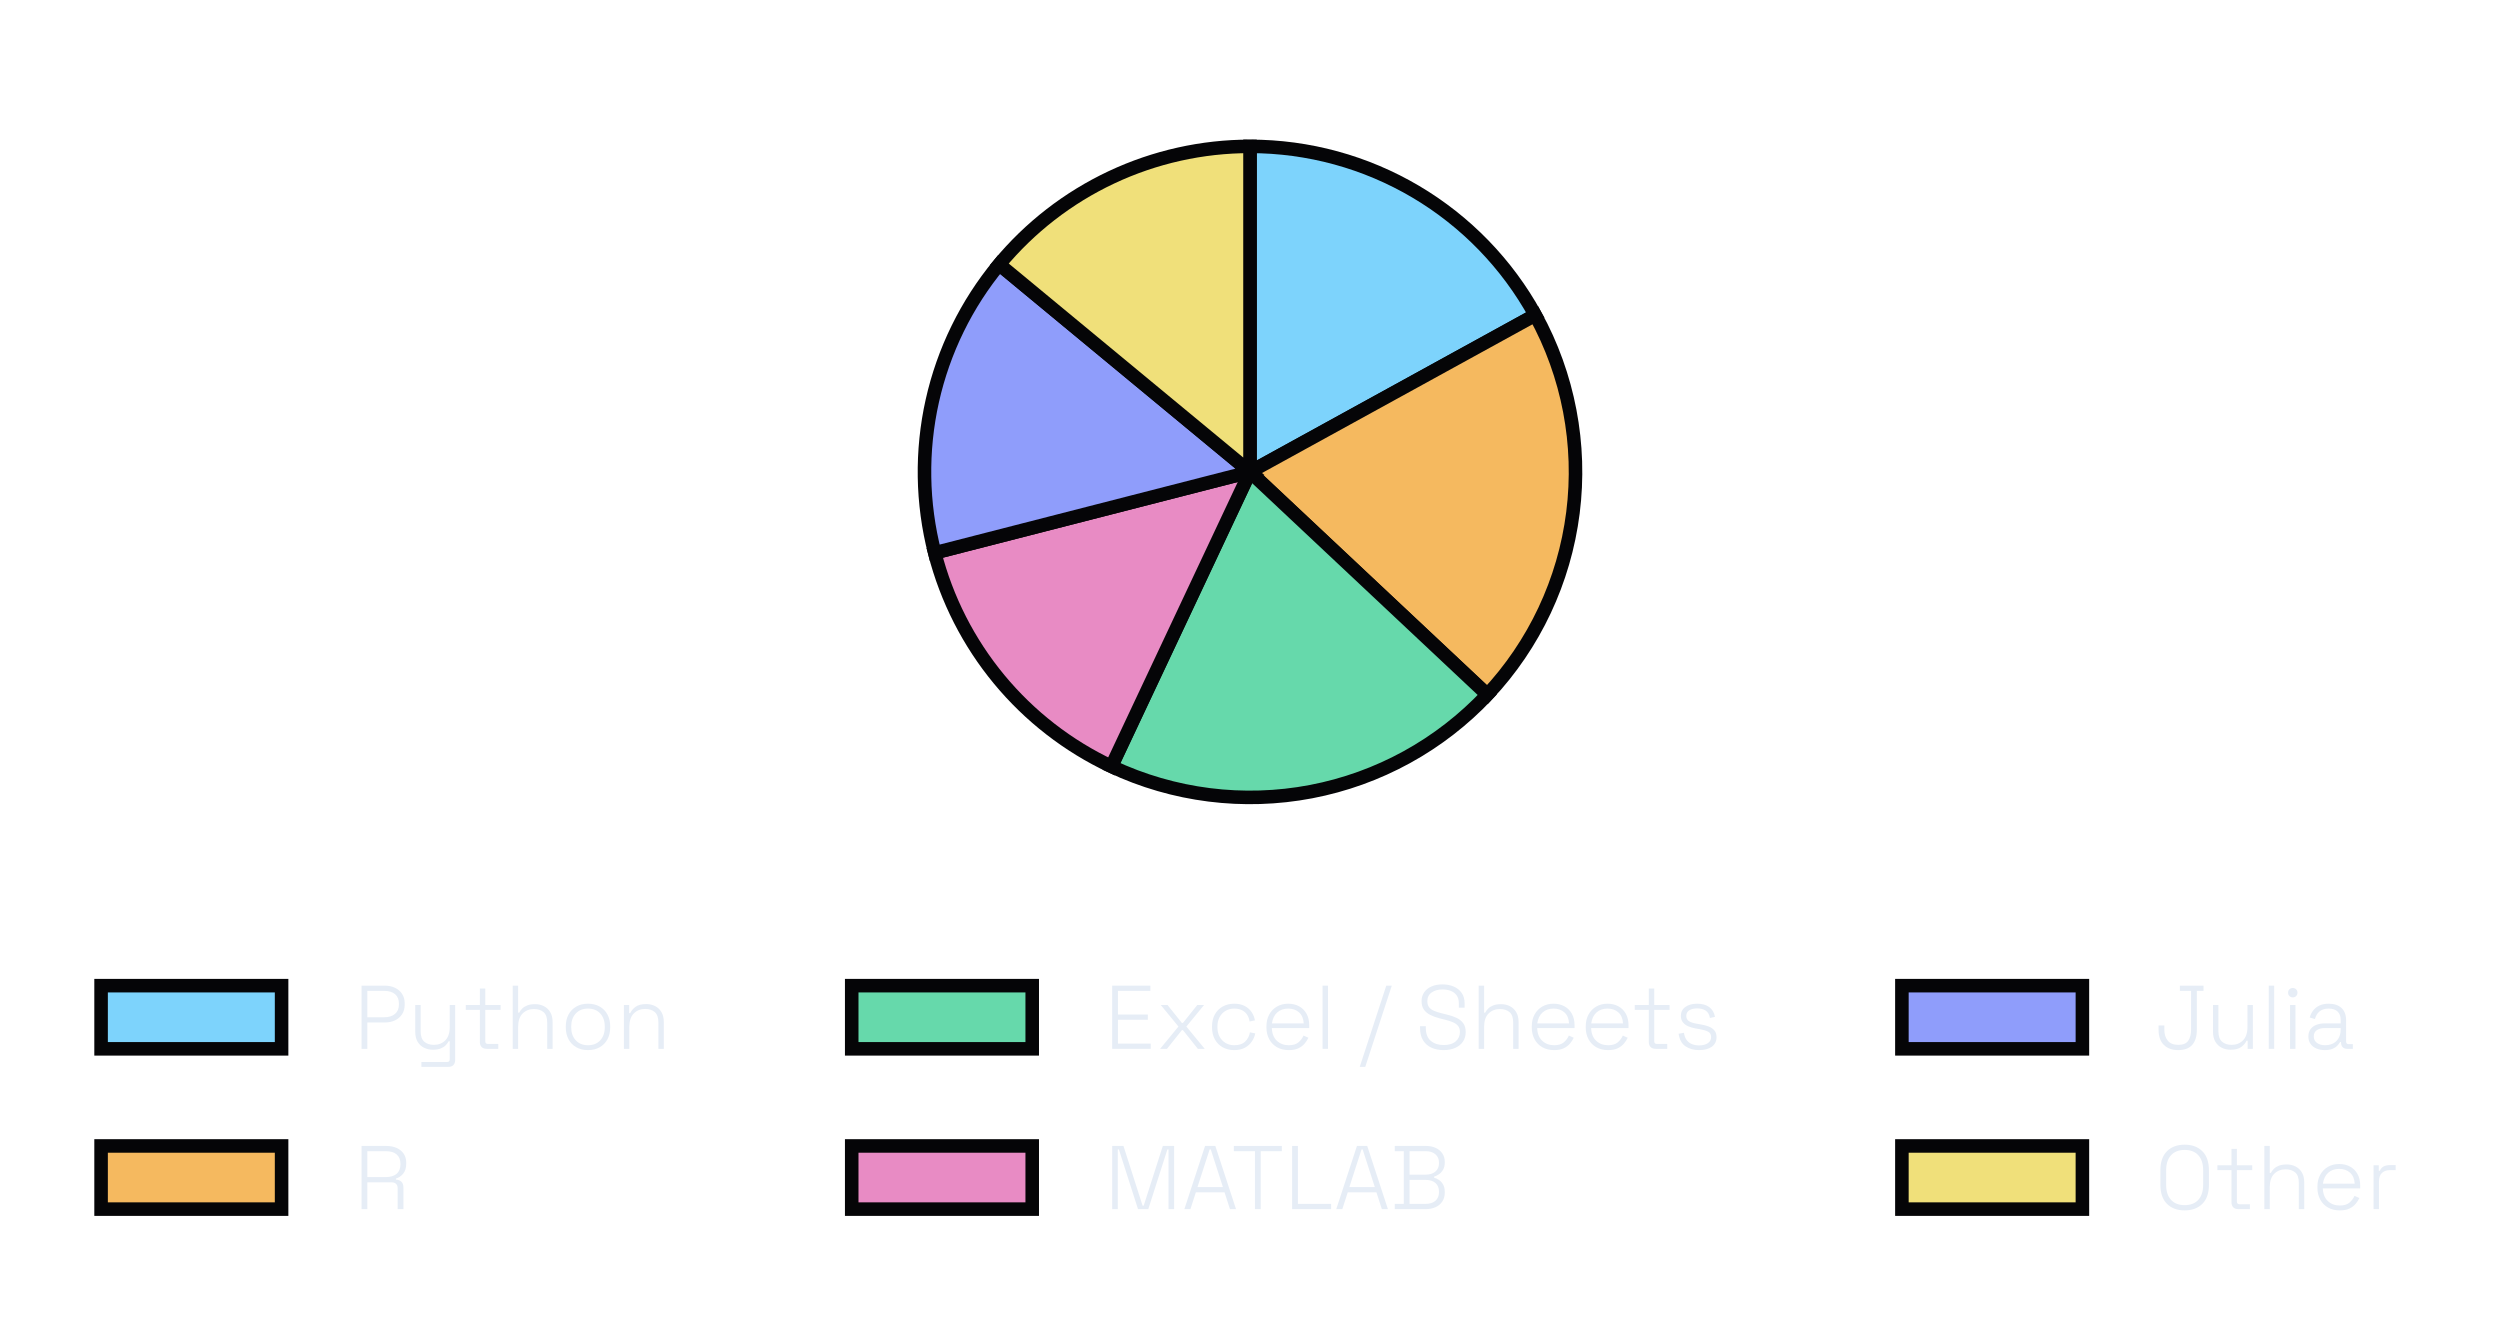
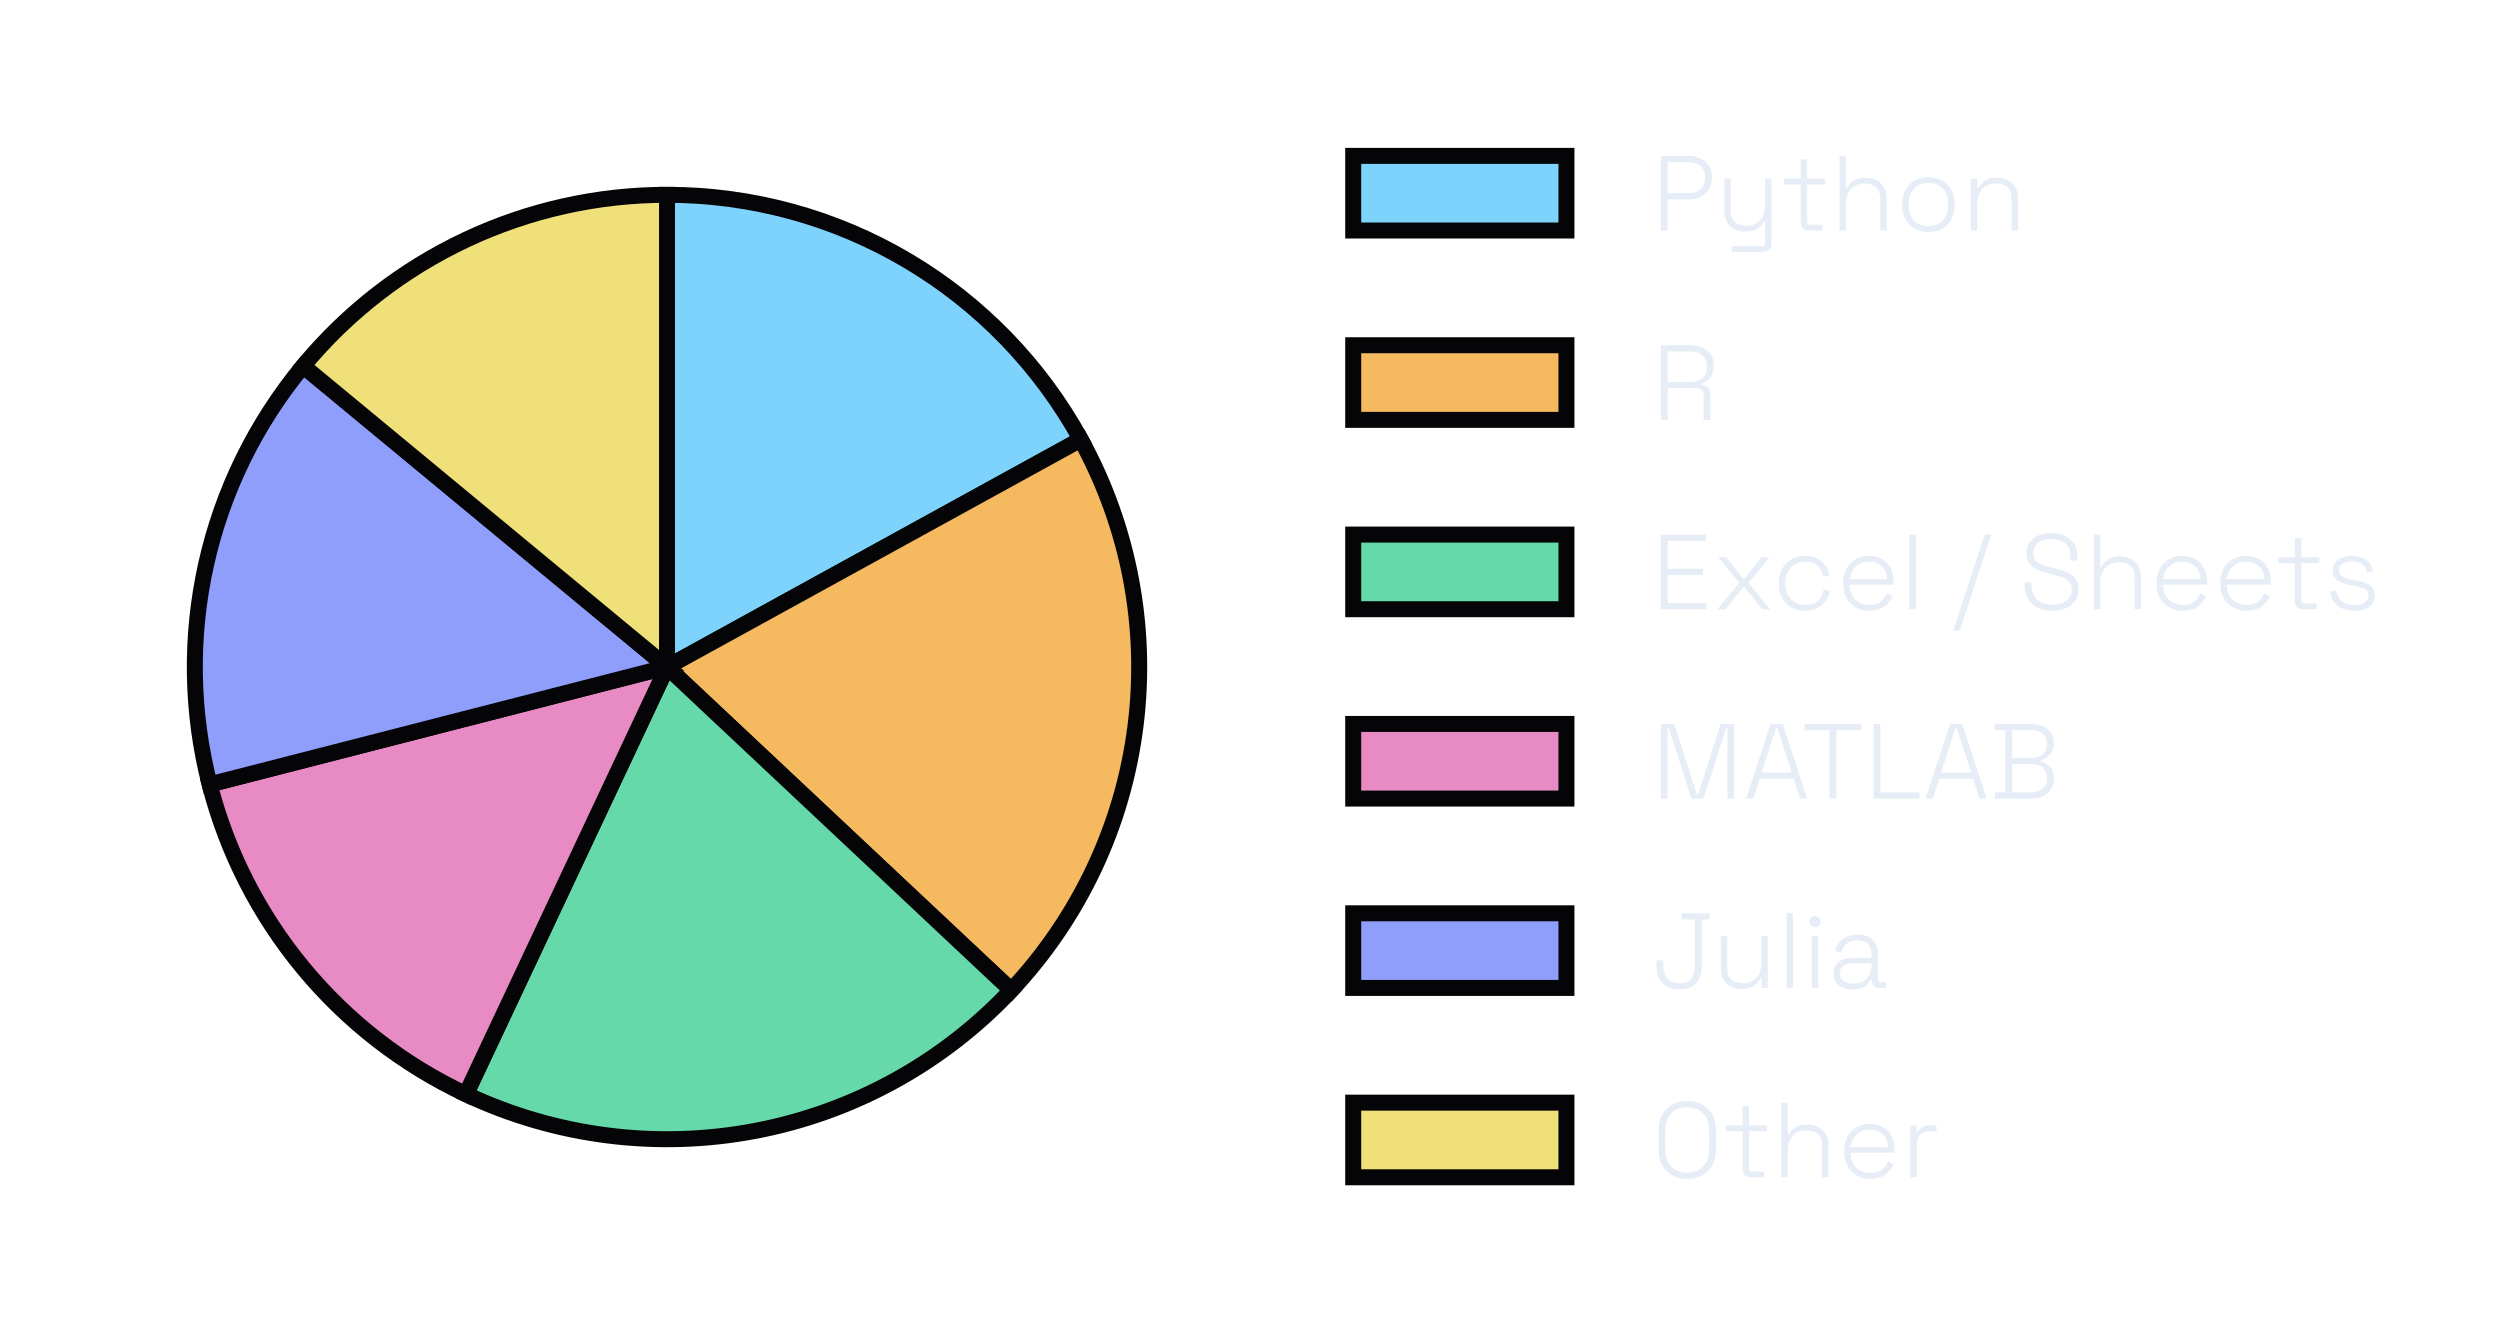
- <svg xmlns="http://www.w3.org/2000/svg" xmlns:xlink="http://www.w3.org/1999/xlink" width="277pt" height="148.091pt" viewBox="0 0 277 148.091" version="1.1">
+ <svg xmlns="http://www.w3.org/2000/svg" xmlns:xlink="http://www.w3.org/1999/xlink" width="234.48pt" height="125.12pt" viewBox="0 0 234.48 125.12" version="1.1">
  <defs>
    <style type="text/css">*{stroke-linejoin: round; stroke-linecap: butt}</style>
  </defs>
  <g id="figure_1">
    <g id="patch_1">
-       <path d="M 0 148.091  L 277 148.091  L 277 0  L 0 0  L 0 148.091  z " style="fill: none" />
+       <path d="M 0 125.12  L 234.48 125.12  L 234.48 0  L 0 0  L 0 125.12  z " style="fill: none" />
    </g>
    <g id="axes_1">
      <g id="patch_2">
-         <path d="M 170.107 34.909  C 166.995 29.249 162.42 24.528 156.86 21.24  C 151.301 17.952 144.959 16.217 138.5 16.217  L 138.5 52.286  z " style="fill: #7dd3fc; stroke: #050507; stroke-width: 1.5; stroke-linejoin: miter" />
+         <path d="M 101.37 41.224  C 97.549 34.274 91.931 28.477 85.105 24.439  C 78.278 20.402 70.491 18.272 62.56 18.272  L 62.56 62.56  z " style="fill: #7dd3fc; stroke: #050507; stroke-width: 1.5; stroke-linejoin: miter" />
      </g>
      <g id="patch_3">
-         <path d="M 164.793 76.976  C 170.006 71.424 173.33 64.362 174.284 56.806  C 175.239 49.25 173.776 41.583 170.107 34.909  L 138.5 52.286  z " style="fill: #f5b95f; stroke: #050507; stroke-width: 1.5; stroke-linejoin: miter" />
+         <path d="M 94.845 92.877  C 101.246 86.061 105.327 77.388 106.499 68.111  C 107.671 58.833 105.875 49.419 101.37 41.224  L 62.56 62.56  z " style="fill: #f5b95f; stroke: #050507; stroke-width: 1.5; stroke-linejoin: miter" />
      </g>
      <g id="patch_4">
-         <path d="M 123.143 84.921  C 130.034 88.164 137.778 89.142 145.259 87.715  C 152.739 86.288 159.579 82.528 164.793 76.976  L 138.5 52.286  z " style="fill: #66d9ab; stroke: #050507; stroke-width: 1.5; stroke-linejoin: miter" />
+         <path d="M 43.703 102.633  C 52.164 106.615 61.673 107.816 70.859 106.064  C 80.044 104.311 88.443 99.694 94.845 92.877  L 62.56 62.56  z " style="fill: #66d9ab; stroke: #050507; stroke-width: 1.5; stroke-linejoin: miter" />
      </g>
      <g id="patch_5">
-         <path d="M 103.565 61.255  C 104.885 66.398 107.325 71.186 110.709 75.276  C 114.093 79.367 118.339 82.661 123.143 84.921  L 138.5 52.286  z " style="fill: #e88bc4; stroke: #050507; stroke-width: 1.5; stroke-linejoin: miter" />
+         <path d="M 19.663 73.574  C 21.285 79.888 24.28 85.767 28.436 90.79  C 32.591 95.813 37.805 99.857 43.703 102.633  L 62.56 62.56  z " style="fill: #e88bc4; stroke: #050507; stroke-width: 1.5; stroke-linejoin: miter" />
      </g>
      <g id="patch_6">
-         <path d="M 110.709 29.295  C 107.081 33.68 104.542 38.863 103.3 44.417  C 102.059 49.972 102.149 55.742 103.565 61.255  L 138.5 52.286  z " style="fill: #8f9dfb; stroke: #050507; stroke-width: 1.5; stroke-linejoin: miter" />
+         <path d="M 28.436 34.33  C 23.981 39.715 20.863 46.078 19.339 52.899  C 17.814 59.719 17.925 66.805 19.663 73.574  L 62.56 62.56  z " style="fill: #8f9dfb; stroke: #050507; stroke-width: 1.5; stroke-linejoin: miter" />
      </g>
      <g id="patch_7">
-         <path d="M 138.5 16.217  C 133.191 16.217 127.947 17.389 123.143 19.65  C 118.339 21.91 114.093 25.204 110.709 29.295  L 138.5 52.286  z " style="fill: #f0e07a; stroke: #050507; stroke-width: 1.5; stroke-linejoin: miter" />
+         <path d="M 62.56 18.272  C 56.041 18.272 49.602 19.711 43.703 22.487  C 37.805 25.263 32.591 29.307 28.436 34.33  L 62.56 62.56  z " style="fill: #f0e07a; stroke: #050507; stroke-width: 1.5; stroke-linejoin: miter" />
      </g>
      <g id="legend_1">
        <g id="patch_8">
-           <path d="M 11.2 116.211  L 31.2 116.211  L 31.2 109.211  L 11.2 109.211  z " style="fill: #7dd3fc; stroke: #050507; stroke-width: 1.5; stroke-linejoin: miter" />
+           <path d="M 126.92 21.62  L 146.92 21.62  L 146.92 14.62  L 126.92 14.62  z " style="fill: #7dd3fc; stroke: #050507; stroke-width: 1.5; stroke-linejoin: miter" />
        </g>
        <g id="text_1">
-           <g style="fill: #e6edf6" transform="translate(39.2 116.211) scale(0.1 -0.1)">
+           <g style="fill: #e6edf6" transform="translate(154.9201 21.62007) scale(0.1 -0.1)">
            <defs>
              <path id="SpaceGrotesk-Light-13" d="M 550 0  L 550 4480  L 2208 4480  Q 2605 4480 2921 4329  Q 3238 4179 3424 3897  Q 3610 3616 3610 3213  L 3610 3136  Q 3610 2733 3421 2448  Q 3232 2163 2915 2016  Q 2598 1869 2208 1869  L 960 1869  L 960 0  L 550 0  z M 960 2240  L 2163 2240  Q 2643 2240 2921 2477  Q 3200 2714 3200 3142  L 3200 3206  Q 3200 3642 2928 3875  Q 2656 4109 2163 4109  L 960 4109  L 960 2240  z " transform="scale(0.015625)" />
              <path id="SpaceGrotesk-Light-36" d="M 954 -1280  L 954 -934  L 2771 -934  Q 2963 -934 2963 -742  L 2963 538  L 2886 538  Q 2810 384 2672 246  Q 2534 109 2313 22  Q 2093 -64 1760 -64  Q 1427 -64 1142 77  Q 858 218 688 499  Q 518 781 518 1210  L 518 3110  L 902 3110  L 902 1235  Q 902 730 1158 506  Q 1414 282 1843 282  Q 2323 282 2643 595  Q 2963 909 2963 1549  L 2963 3110  L 3347 3110  L 3347 -794  Q 3347 -1024 3222 -1152  Q 3098 -1280 2848 -1280  L 954 -1280  z " transform="scale(0.015625)" />
              <path id="SpaceGrotesk-Light-31" d="M 1690 0  Q 1440 0 1315 128  Q 1190 256 1190 486  L 1190 2765  L 192 2765  L 192 3110  L 1190 3110  L 1190 4275  L 1574 4275  L 1574 3110  L 2662 3110  L 2662 2765  L 1574 2765  L 1574 538  Q 1574 346 1766 346  L 2496 346  L 2496 0  L 1690 0  z " transform="scale(0.015625)" />
              <path id="SpaceGrotesk-Light-25" d="M 563 0  L 563 4480  L 947 4480  L 947 2566  L 1024 2566  Q 1101 2720 1238 2857  Q 1376 2995 1597 3081  Q 1818 3168 2150 3168  Q 2490 3168 2771 3027  Q 3053 2886 3222 2604  Q 3392 2323 3392 1894  L 3392 0  L 3008 0  L 3008 1869  Q 3008 2381 2752 2601  Q 2496 2822 2067 2822  Q 1587 2822 1267 2508  Q 947 2195 947 1555  L 947 0  L 563 0  z " transform="scale(0.015625)" />
              <path id="SpaceGrotesk-Light-2c" d="M 1984 -90  Q 1510 -90 1155 112  Q 800 314 605 675  Q 410 1037 410 1517  L 410 1594  Q 410 2074 605 2435  Q 800 2797 1155 2998  Q 1510 3200 1984 3200  Q 2458 3200 2813 2998  Q 3168 2797 3363 2435  Q 3558 2074 3558 1594  L 3558 1517  Q 3558 1037 3363 675  Q 3168 314 2813 112  Q 2458 -90 1984 -90  z M 1984 256  Q 2534 256 2854 605  Q 3174 954 3174 1530  L 3174 1581  Q 3174 2157 2854 2505  Q 2534 2854 1984 2854  Q 1440 2854 1117 2505  Q 794 2157 794 1581  L 794 1530  Q 794 954 1117 605  Q 1440 256 1984 256  z " transform="scale(0.015625)" />
              <path id="SpaceGrotesk-Light-2b" d="M 563 0  L 563 3110  L 934 3110  L 934 2534  L 1011 2534  Q 1126 2784 1388 2979  Q 1651 3174 2150 3174  Q 2490 3174 2771 3033  Q 3053 2893 3222 2608  Q 3392 2323 3392 1894  L 3392 0  L 3008 0  L 3008 1869  Q 3008 2381 2752 2605  Q 2496 2829 2067 2829  Q 1587 2829 1267 2512  Q 947 2195 947 1555  L 947 0  L 563 0  z " transform="scale(0.015625)" />
            </defs>
            <use xlink:href="#SpaceGrotesk-Light-13" />
            <use xlink:href="#SpaceGrotesk-Light-36" transform="translate(60 0)" />
            <use xlink:href="#SpaceGrotesk-Light-31" transform="translate(121.0938 0)" />
            <use xlink:href="#SpaceGrotesk-Light-25" transform="translate(167.2969 0)" />
            <use xlink:href="#SpaceGrotesk-Light-2c" transform="translate(228.5 0)" />
            <use xlink:href="#SpaceGrotesk-Light-2b" transform="translate(290.5 0)" />
          </g>
        </g>
        <g id="patch_9">
-           <path d="M 11.2 133.971  L 31.2 133.971  L 31.2 126.971  L 11.2 126.971  z " style="fill: #f5b95f; stroke: #050507; stroke-width: 1.5; stroke-linejoin: miter" />
+           <path d="M 126.92 39.38  L 146.92 39.38  L 146.92 32.38  L 126.92 32.38  z " style="fill: #f5b95f; stroke: #050507; stroke-width: 1.5; stroke-linejoin: miter" />
        </g>
        <g id="text_2">
-           <g style="fill: #e6edf6" transform="translate(39.2 133.971) scale(0.1 -0.1)">
+           <g style="fill: #e6edf6" transform="translate(154.9201 39.38007) scale(0.1 -0.1)">
            <defs>
              <path id="SpaceGrotesk-Light-15" d="M 550 0  L 550 4480  L 2304 4480  Q 2720 4480 3037 4339  Q 3354 4198 3536 3932  Q 3718 3667 3718 3290  L 3718 3226  Q 3718 2771 3500 2512  Q 3283 2253 2989 2170  L 2989 2093  Q 3213 2086 3366 1952  Q 3520 1818 3520 1523  L 3520 0  L 3110 0  L 3110 1478  Q 3110 1683 2998 1792  Q 2886 1901 2662 1901  L 960 1901  L 960 0  L 550 0  z M 960 2272  L 2266 2272  Q 2765 2272 3037 2505  Q 3309 2739 3309 3174  L 3309 3206  Q 3309 3642 3043 3875  Q 2778 4109 2266 4109  L 960 4109  L 960 2272  z " transform="scale(0.015625)" />
            </defs>
            <use xlink:href="#SpaceGrotesk-Light-15" />
          </g>
        </g>
        <g id="patch_10">
-           <path d="M 94.37 116.211  L 114.37 116.211  L 114.37 109.211  L 94.37 109.211  z " style="fill: #66d9ab; stroke: #050507; stroke-width: 1.5; stroke-linejoin: miter" />
+           <path d="M 126.92 57.14  L 146.92 57.14  L 146.92 50.14  L 126.92 50.14  z " style="fill: #66d9ab; stroke: #050507; stroke-width: 1.5; stroke-linejoin: miter" />
        </g>
        <g id="text_3">
-           <g style="fill: #e6edf6" transform="translate(122.3703 116.211) scale(0.1 -0.1)">
+           <g style="fill: #e6edf6" transform="translate(154.9201 57.14007) scale(0.1 -0.1)">
            <defs>
              <path id="SpaceGrotesk-Light-8" d="M 550 0  L 550 4480  L 3258 4480  L 3258 4109  L 960 4109  L 960 2432  L 3078 2432  L 3078 2061  L 960 2061  L 960 371  L 3283 371  L 3283 0  L 550 0  z " transform="scale(0.015625)" />
              <path id="SpaceGrotesk-Light-35" d="M 320 0  L 1619 1581  L 365 3110  L 845 3110  L 1862 1837  L 1939 1837  L 2957 3110  L 3437 3110  L 2182 1581  L 3482 0  L 2995 0  L 1939 1325  L 1862 1325  L 806 0  L 320 0  z " transform="scale(0.015625)" />
              <path id="SpaceGrotesk-Light-20" d="M 1984 -90  Q 1530 -90 1174 105  Q 819 301 614 665  Q 410 1030 410 1523  L 410 1587  Q 410 2086 614 2448  Q 819 2810 1174 3005  Q 1530 3200 1984 3200  Q 2432 3200 2742 3030  Q 3053 2861 3229 2589  Q 3405 2317 3450 2016  L 3072 1939  Q 3040 2189 2912 2397  Q 2784 2605 2553 2729  Q 2323 2854 1984 2854  Q 1645 2854 1376 2697  Q 1107 2541 950 2256  Q 794 1971 794 1581  L 794 1530  Q 794 1139 950 854  Q 1107 570 1376 413  Q 1645 256 1984 256  Q 2496 256 2765 521  Q 3034 787 3098 1171  L 3475 1094  Q 3418 794 3235 522  Q 3053 250 2742 80  Q 2432 -90 1984 -90  z " transform="scale(0.015625)" />
              <path id="SpaceGrotesk-Light-22" d="M 1997 -90  Q 1517 -90 1161 112  Q 806 314 608 678  Q 410 1043 410 1517  L 410 1594  Q 410 2074 608 2435  Q 806 2797 1155 2998  Q 1504 3200 1952 3200  Q 2387 3200 2723 3017  Q 3059 2835 3251 2492  Q 3443 2150 3443 1677  L 3443 1472  L 794 1472  Q 813 890 1149 573  Q 1485 256 1997 256  Q 2432 256 2672 454  Q 2912 653 3040 941  L 3386 787  Q 3290 576 3120 374  Q 2950 173 2681 41  Q 2413 -90 1997 -90  z M 800 1805  L 3053 1805  Q 3027 2310 2726 2582  Q 2426 2854 1952 2854  Q 1485 2854 1177 2582  Q 870 2310 800 1805  z " transform="scale(0.015625)" />
              <path id="SpaceGrotesk-Light-29" d="M 563 0  L 563 4480  L 947 4480  L 947 0  L 563 0  z " transform="scale(0.015625)" />
              <path id="SpaceGrotesk-Light-3" transform="scale(0.015625)" />
              <path id="SpaceGrotesk-Light-48" d="M 38 -1280  L 1920 4480  L 2310 4480  L 429 -1280  L 38 -1280  z " transform="scale(0.015625)" />
              <path id="SpaceGrotesk-Light-16" d="M 2016 -90  Q 1536 -90 1158 80  Q 781 250 563 598  Q 346 947 346 1485  L 346 1606  L 755 1606  L 755 1485  Q 755 864 1110 566  Q 1466 269 2016 269  Q 2573 269 2873 528  Q 3174 787 3174 1190  Q 3174 1459 3043 1622  Q 2912 1786 2678 1885  Q 2445 1984 2138 2061  L 1728 2163  Q 1363 2259 1075 2403  Q 787 2547 620 2780  Q 454 3014 454 3379  Q 454 3744 643 4013  Q 832 4282 1165 4426  Q 1498 4570 1939 4570  Q 2381 4570 2736 4416  Q 3091 4262 3299 3964  Q 3507 3667 3507 3219  L 3507 2918  L 3098 2918  L 3098 3219  Q 3098 3571 2944 3788  Q 2790 4006 2528 4108  Q 2266 4211 1939 4211  Q 1472 4211 1168 3996  Q 864 3782 864 3379  Q 864 3110 989 2950  Q 1114 2790 1341 2694  Q 1568 2598 1875 2522  L 2285 2419  Q 2637 2336 2931 2198  Q 3226 2061 3405 1821  Q 3584 1581 3584 1190  Q 3584 800 3389 512  Q 3194 224 2842 67  Q 2490 -90 2016 -90  z " transform="scale(0.015625)" />
              <path id="SpaceGrotesk-Light-30" d="M 1798 -90  Q 1235 -90 835 179  Q 435 448 346 1069  L 723 1139  Q 774 800 931 605  Q 1088 410 1315 326  Q 1542 243 1798 243  Q 2182 243 2416 400  Q 2650 557 2650 832  Q 2650 1114 2429 1222  Q 2208 1331 1843 1395  L 1549 1446  Q 1254 1498 1017 1603  Q 781 1709 643 1888  Q 506 2067 506 2336  Q 506 2739 822 2969  Q 1139 3200 1664 3200  Q 2195 3200 2518 2960  Q 2842 2720 2925 2266  L 2566 2189  Q 2502 2560 2262 2713  Q 2022 2867 1664 2867  Q 1312 2867 1101 2732  Q 890 2598 890 2336  Q 890 2080 1082 1961  Q 1274 1843 1606 1786  L 1901 1734  Q 2221 1683 2477 1584  Q 2733 1485 2883 1305  Q 3034 1126 3034 832  Q 3034 390 2701 150  Q 2368 -90 1798 -90  z " transform="scale(0.015625)" />
            </defs>
            <use xlink:href="#SpaceGrotesk-Light-8" />
            <use xlink:href="#SpaceGrotesk-Light-35" transform="translate(56.70312 0)" />
            <use xlink:href="#SpaceGrotesk-Light-20" transform="translate(112.8125 0)" />
            <use xlink:href="#SpaceGrotesk-Light-22" transform="translate(173.1094 0)" />
            <use xlink:href="#SpaceGrotesk-Light-29" transform="translate(232.9062 0)" />
            <use xlink:href="#SpaceGrotesk-Light-3" transform="translate(256.5 0)" />
            <use xlink:href="#SpaceGrotesk-Light-48" transform="translate(282.2969 0)" />
            <use xlink:href="#SpaceGrotesk-Light-3" transform="translate(318.5938 0)" />
            <use xlink:href="#SpaceGrotesk-Light-16" transform="translate(344.2969 0)" />
            <use xlink:href="#SpaceGrotesk-Light-25" transform="translate(405.8906 0)" />
            <use xlink:href="#SpaceGrotesk-Light-22" transform="translate(467.0938 0)" />
            <use xlink:href="#SpaceGrotesk-Light-22" transform="translate(526.8906 0)" />
            <use xlink:href="#SpaceGrotesk-Light-31" transform="translate(584.5938 0)" />
            <use xlink:href="#SpaceGrotesk-Light-30" transform="translate(630.7969 0)" />
          </g>
        </g>
        <g id="patch_11">
-           <path d="M 94.37 133.971  L 114.37 133.971  L 114.37 126.971  L 94.37 126.971  z " style="fill: #e88bc4; stroke: #050507; stroke-width: 1.5; stroke-linejoin: miter" />
+           <path d="M 126.92 74.9  L 146.92 74.9  L 146.92 67.9  L 126.92 67.9  z " style="fill: #e88bc4; stroke: #050507; stroke-width: 1.5; stroke-linejoin: miter" />
        </g>
        <g id="text_4">
-           <g style="fill: #e6edf6" transform="translate(122.3703 133.971) scale(0.1 -0.1)">
+           <g style="fill: #e6edf6" transform="translate(154.9201 74.90007) scale(0.1 -0.1)">
            <defs>
              <path id="SpaceGrotesk-Light-10" d="M 550 0  L 550 4480  L 1350 4480  L 2707 243  L 2784 243  L 4141 4480  L 4941 4480  L 4941 0  L 4544 0  L 4544 4237  L 4467 4237  L 3110 0  L 2381 0  L 1024 4237  L 947 4237  L 947 0  L 550 0  z " transform="scale(0.015625)" />
              <path id="SpaceGrotesk-Light-4" d="M 179 0  L 1645 4480  L 2374 4480  L 3840 0  L 3411 0  L 3027 1190  L 992 1190  L 608 0  L 179 0  z M 1107 1562  L 2912 1562  L 2048 4237  L 1971 4237  L 1107 1562  z " transform="scale(0.015625)" />
              <path id="SpaceGrotesk-Light-17" d="M 1677 0  L 1677 4109  L 179 4109  L 179 4480  L 3584 4480  L 3584 4109  L 2086 4109  L 2086 0  L 1677 0  z " transform="scale(0.015625)" />
              <path id="SpaceGrotesk-Light-f" d="M 550 0  L 550 4480  L 960 4480  L 960 371  L 3315 371  L 3315 0  L 550 0  z " transform="scale(0.015625)" />
              <path id="SpaceGrotesk-Light-5" d="M 307 0  L 307 371  L 947 371  L 947 4109  L 307 4109  L 307 4480  L 2528 4480  Q 2912 4480 3213 4339  Q 3514 4198 3683 3945  Q 3853 3693 3853 3360  L 3853 3309  Q 3853 2995 3731 2790  Q 3610 2586 3437 2470  Q 3264 2355 3098 2304  L 3098 2227  Q 3264 2189 3440 2070  Q 3616 1952 3734 1747  Q 3853 1542 3853 1229  L 3853 1165  Q 3853 800 3677 537  Q 3501 275 3197 137  Q 2893 0 2509 0  L 307 0  z M 1357 371  L 2470 371  Q 2950 371 3196 595  Q 3443 819 3443 1197  L 3443 1248  Q 3443 1626 3196 1850  Q 2950 2074 2470 2074  L 1357 2074  L 1357 371  z M 1357 2445  L 2496 2445  Q 2938 2445 3190 2665  Q 3443 2886 3443 3245  L 3443 3309  Q 3443 3667 3190 3888  Q 2938 4109 2496 4109  L 1357 4109  L 1357 2445  z " transform="scale(0.015625)" />
            </defs>
            <use xlink:href="#SpaceGrotesk-Light-10" />
            <use xlink:href="#SpaceGrotesk-Light-4" transform="translate(85.79688 0)" />
            <use xlink:href="#SpaceGrotesk-Light-17" transform="translate(140.5938 0)" />
            <use xlink:href="#SpaceGrotesk-Light-f" transform="translate(199.3906 0)" />
            <use xlink:href="#SpaceGrotesk-Light-4" transform="translate(254.0938 0)" />
            <use xlink:href="#SpaceGrotesk-Light-5" transform="translate(316.8906 0)" />
          </g>
        </g>
        <g id="patch_12">
-           <path d="M 210.73 116.211  L 230.73 116.211  L 230.73 109.211  L 210.73 109.211  z " style="fill: #8f9dfb; stroke: #050507; stroke-width: 1.5; stroke-linejoin: miter" />
+           <path d="M 126.92 92.66  L 146.92 92.66  L 146.92 85.66  L 126.92 85.66  z " style="fill: #8f9dfb; stroke: #050507; stroke-width: 1.5; stroke-linejoin: miter" />
        </g>
        <g id="text_5">
-           <g style="fill: #e6edf6" transform="translate(238.7297 116.211) scale(0.1 -0.1)">
+           <g style="fill: #e6edf6" transform="translate(154.9201 92.66007) scale(0.1 -0.1)">
            <defs>
              <path id="SpaceGrotesk-Light-d" d="M 1670 -90  Q 1030 -90 656 278  Q 282 646 282 1344  L 282 1658  L 691 1658  L 691 1344  Q 691 877 934 579  Q 1178 282 1677 282  Q 2189 282 2387 579  Q 2586 877 2586 1344  L 2586 4109  L 1792 4109  L 1792 4480  L 3469 4480  L 3469 4109  L 2995 4109  L 2995 1344  Q 2995 646 2665 278  Q 2336 -90 1670 -90  z " transform="scale(0.015625)" />
              <path id="SpaceGrotesk-Light-32" d="M 1760 -64  Q 1427 -64 1142 77  Q 858 218 688 502  Q 518 787 518 1216  L 518 3110  L 902 3110  L 902 1242  Q 902 736 1158 509  Q 1414 282 1843 282  Q 2323 282 2643 598  Q 2963 915 2963 1555  L 2963 3110  L 3347 3110  L 3347 0  L 2976 0  L 2976 576  L 2899 576  Q 2784 326 2521 131  Q 2259 -64 1760 -64  z " transform="scale(0.015625)" />
              <path id="SpaceGrotesk-Light-26" d="M 563 0  L 563 3110  L 947 3110  L 947 0  L 563 0  z M 755 3648  Q 614 3648 518 3744  Q 422 3840 422 3981  Q 422 4128 518 4221  Q 614 4314 755 4314  Q 902 4314 995 4221  Q 1088 4128 1088 3981  Q 1088 3840 995 3744  Q 902 3648 755 3648  z " transform="scale(0.015625)" />
              <path id="SpaceGrotesk-Light-1e" d="M 1517 -90  Q 1190 -90 924 22  Q 659 134 505 352  Q 352 570 352 877  Q 352 1190 505 1395  Q 659 1600 921 1702  Q 1184 1805 1504 1805  L 2643 1805  L 2643 2054  Q 2643 2432 2425 2643  Q 2208 2854 1792 2854  Q 1382 2854 1142 2652  Q 902 2451 819 2112  L 448 2221  Q 525 2496 691 2717  Q 858 2938 1133 3069  Q 1408 3200 1792 3200  Q 2381 3200 2704 2893  Q 3027 2586 3027 2035  L 3027 525  Q 3027 333 3206 333  L 3507 333  L 3507 0  L 3098 0  Q 2899 0 2784 118  Q 2669 237 2669 442  L 2669 486  L 2605 486  Q 2522 346 2390 211  Q 2259 77 2048 -6  Q 1837 -90 1517 -90  z M 1542 256  Q 2035 256 2339 553  Q 2643 851 2643 1395  L 2643 1472  L 1510 1472  Q 1178 1472 957 1328  Q 736 1184 736 883  Q 736 582 963 419  Q 1190 256 1542 256  z " transform="scale(0.015625)" />
            </defs>
            <use xlink:href="#SpaceGrotesk-Light-d" />
            <use xlink:href="#SpaceGrotesk-Light-32" transform="translate(56.59375 0)" />
            <use xlink:href="#SpaceGrotesk-Light-29" transform="translate(117.6875 0)" />
            <use xlink:href="#SpaceGrotesk-Light-26" transform="translate(141.2812 0)" />
            <use xlink:href="#SpaceGrotesk-Light-1e" transform="translate(164.875 0)" />
          </g>
        </g>
        <g id="patch_13">
-           <path d="M 210.73 133.971  L 230.73 133.971  L 230.73 126.971  L 210.73 126.971  z " style="fill: #f0e07a; stroke: #050507; stroke-width: 1.5; stroke-linejoin: miter" />
+           <path d="M 126.92 110.42  L 146.92 110.42  L 146.92 103.42  L 126.92 103.42  z " style="fill: #f0e07a; stroke: #050507; stroke-width: 1.5; stroke-linejoin: miter" />
        </g>
        <g id="text_6">
-           <g style="fill: #e6edf6" transform="translate(238.7297 133.971) scale(0.1 -0.1)">
+           <g style="fill: #e6edf6" transform="translate(154.9201 110.4201) scale(0.1 -0.1)">
            <defs>
              <path id="SpaceGrotesk-Light-12" d="M 2131 -90  Q 1344 -90 877 374  Q 410 838 410 1734  L 410 2746  Q 410 3642 877 4106  Q 1344 4570 2131 4570  Q 2918 4570 3385 4106  Q 3853 3642 3853 2746  L 3853 1734  Q 3853 838 3385 374  Q 2918 -90 2131 -90  z M 2131 282  Q 2758 282 3100 659  Q 3443 1037 3443 1722  L 3443 2758  Q 3443 3443 3100 3820  Q 2758 4198 2131 4198  Q 1510 4198 1164 3820  Q 819 3443 819 2758  L 819 1722  Q 819 1037 1164 659  Q 1510 282 2131 282  z " transform="scale(0.015625)" />
              <path id="SpaceGrotesk-Light-2f" d="M 563 0  L 563 3110  L 934 3110  L 934 2720  L 1011 2720  Q 1101 2931 1277 3027  Q 1453 3123 1766 3123  L 2131 3123  L 2131 2765  L 1722 2765  Q 1370 2765 1158 2566  Q 947 2368 947 1946  L 947 0  L 563 0  z " transform="scale(0.015625)" />
            </defs>
            <use xlink:href="#SpaceGrotesk-Light-12" />
            <use xlink:href="#SpaceGrotesk-Light-31" transform="translate(66.59375 0)" />
            <use xlink:href="#SpaceGrotesk-Light-25" transform="translate(112.7969 0)" />
            <use xlink:href="#SpaceGrotesk-Light-22" transform="translate(174 0)" />
            <use xlink:href="#SpaceGrotesk-Light-2f" transform="translate(233.7969 0)" />
          </g>
        </g>
      </g>
    </g>
  </g>
</svg>
